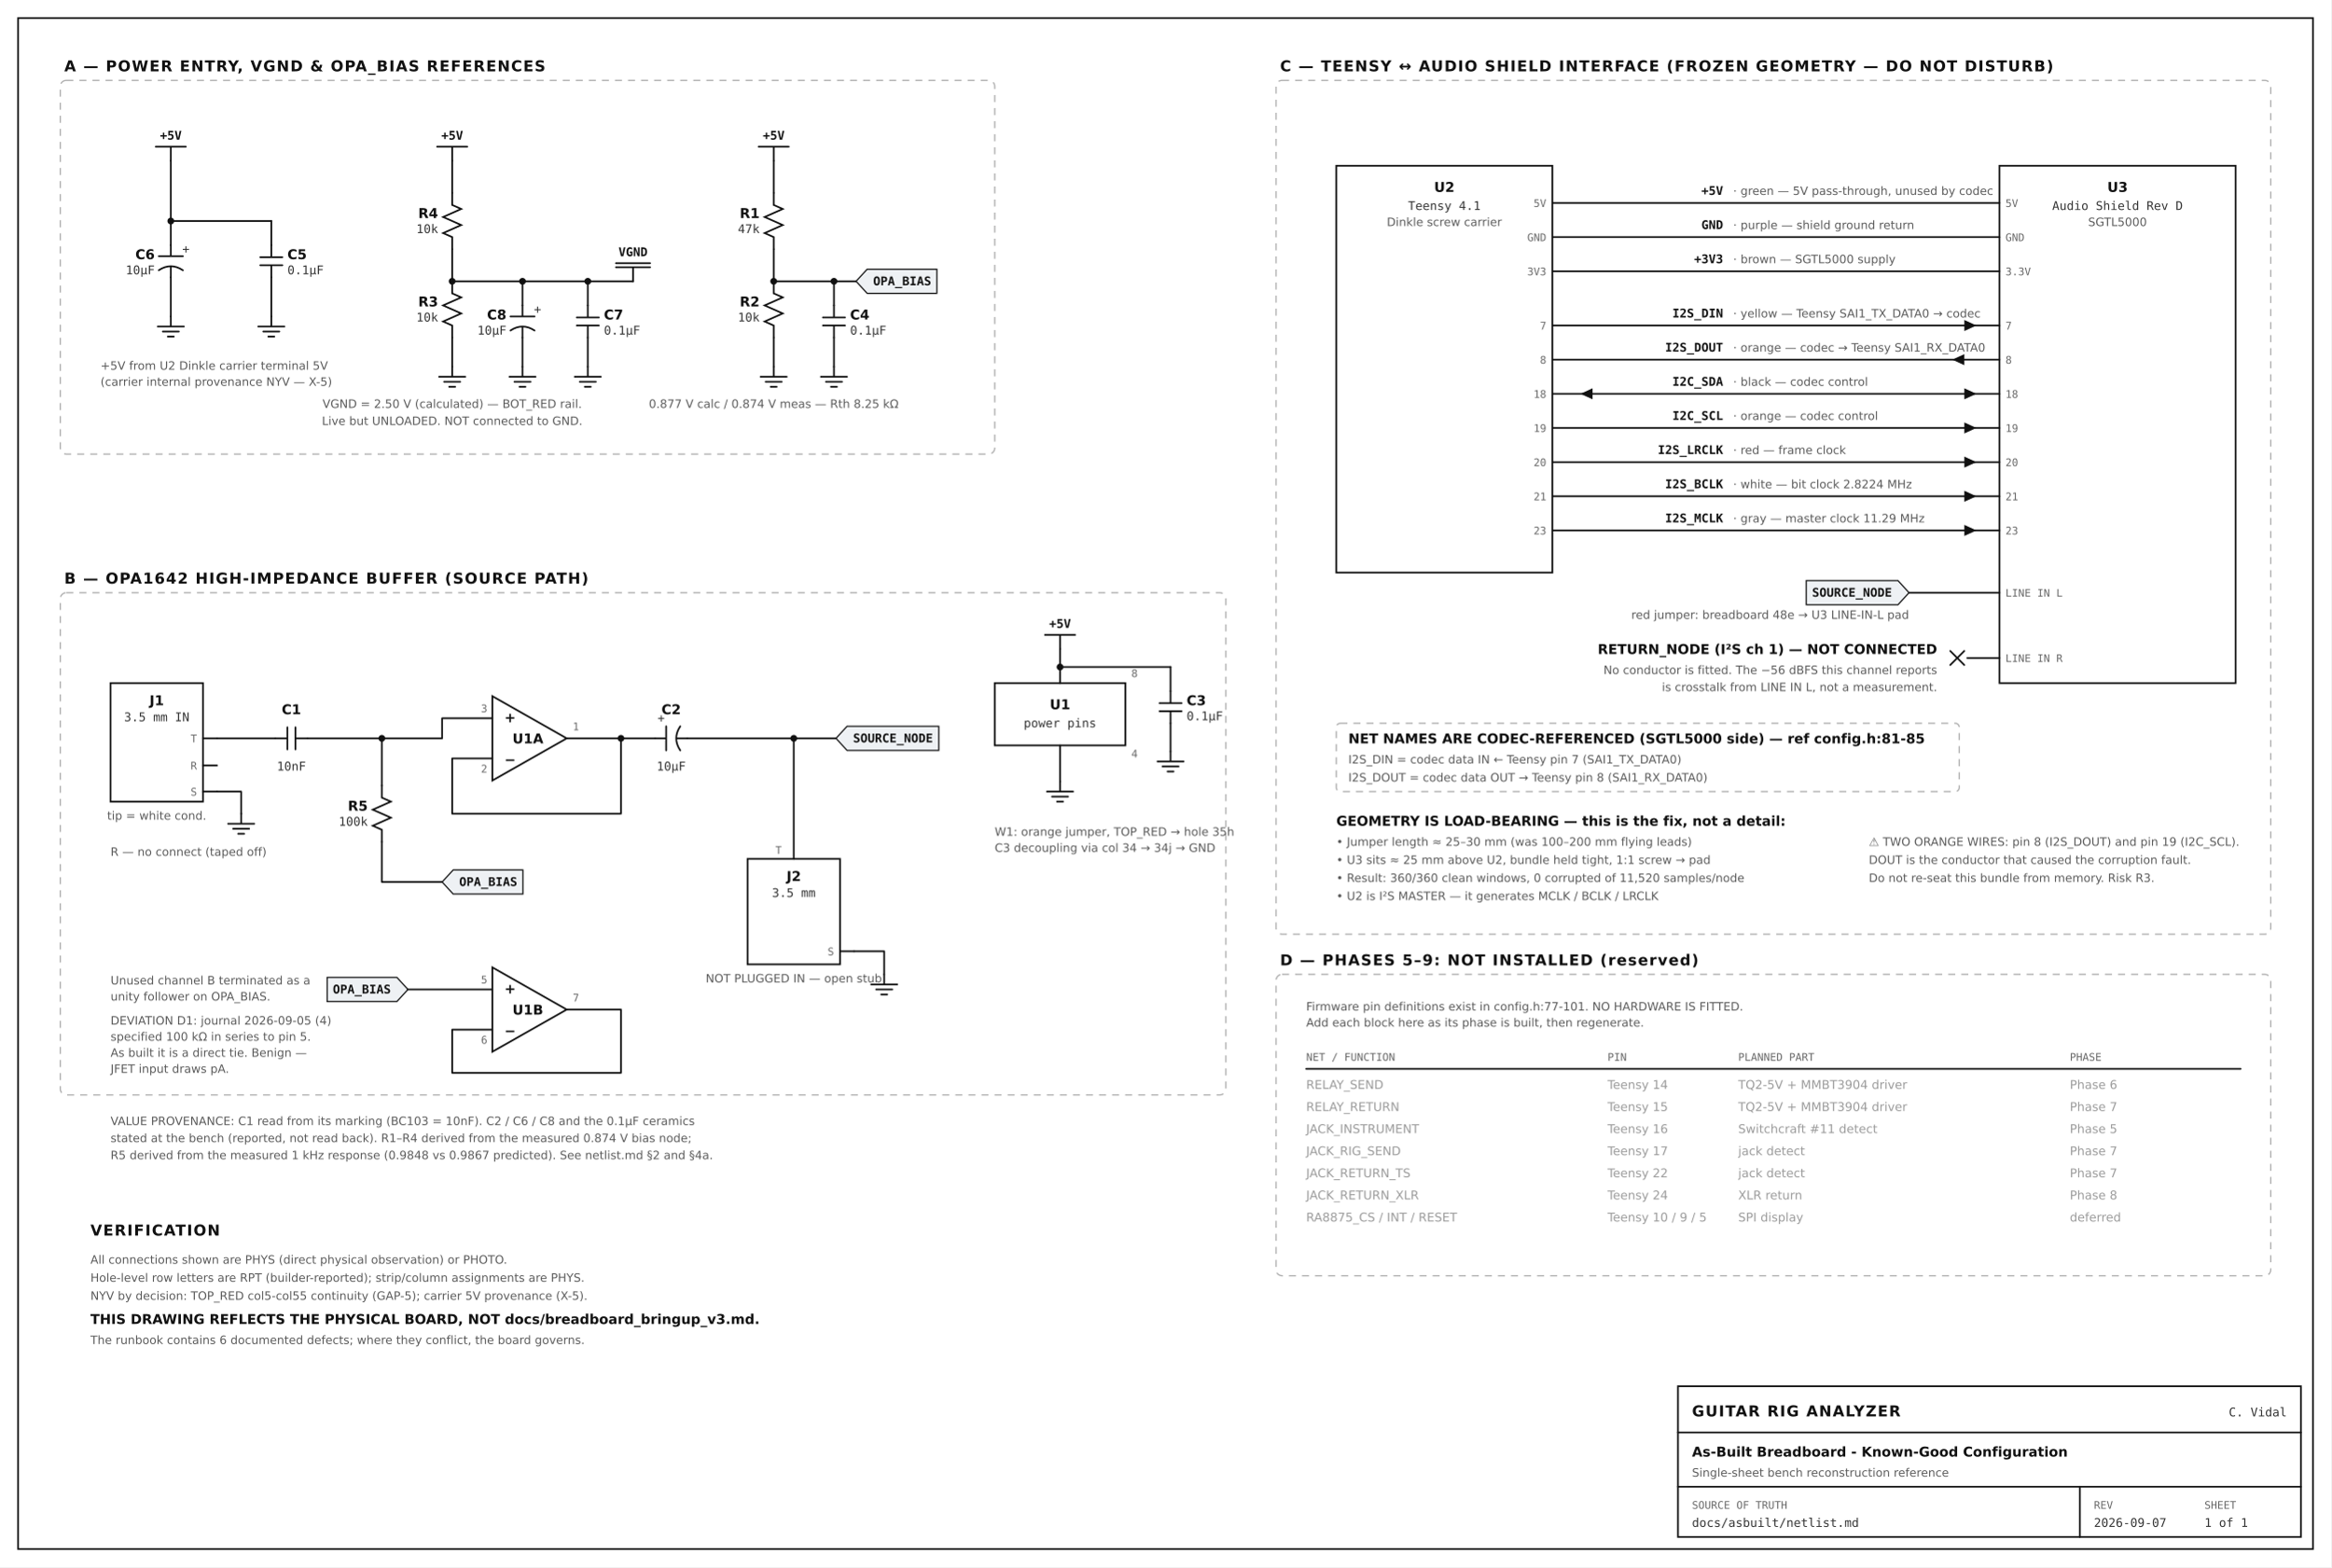
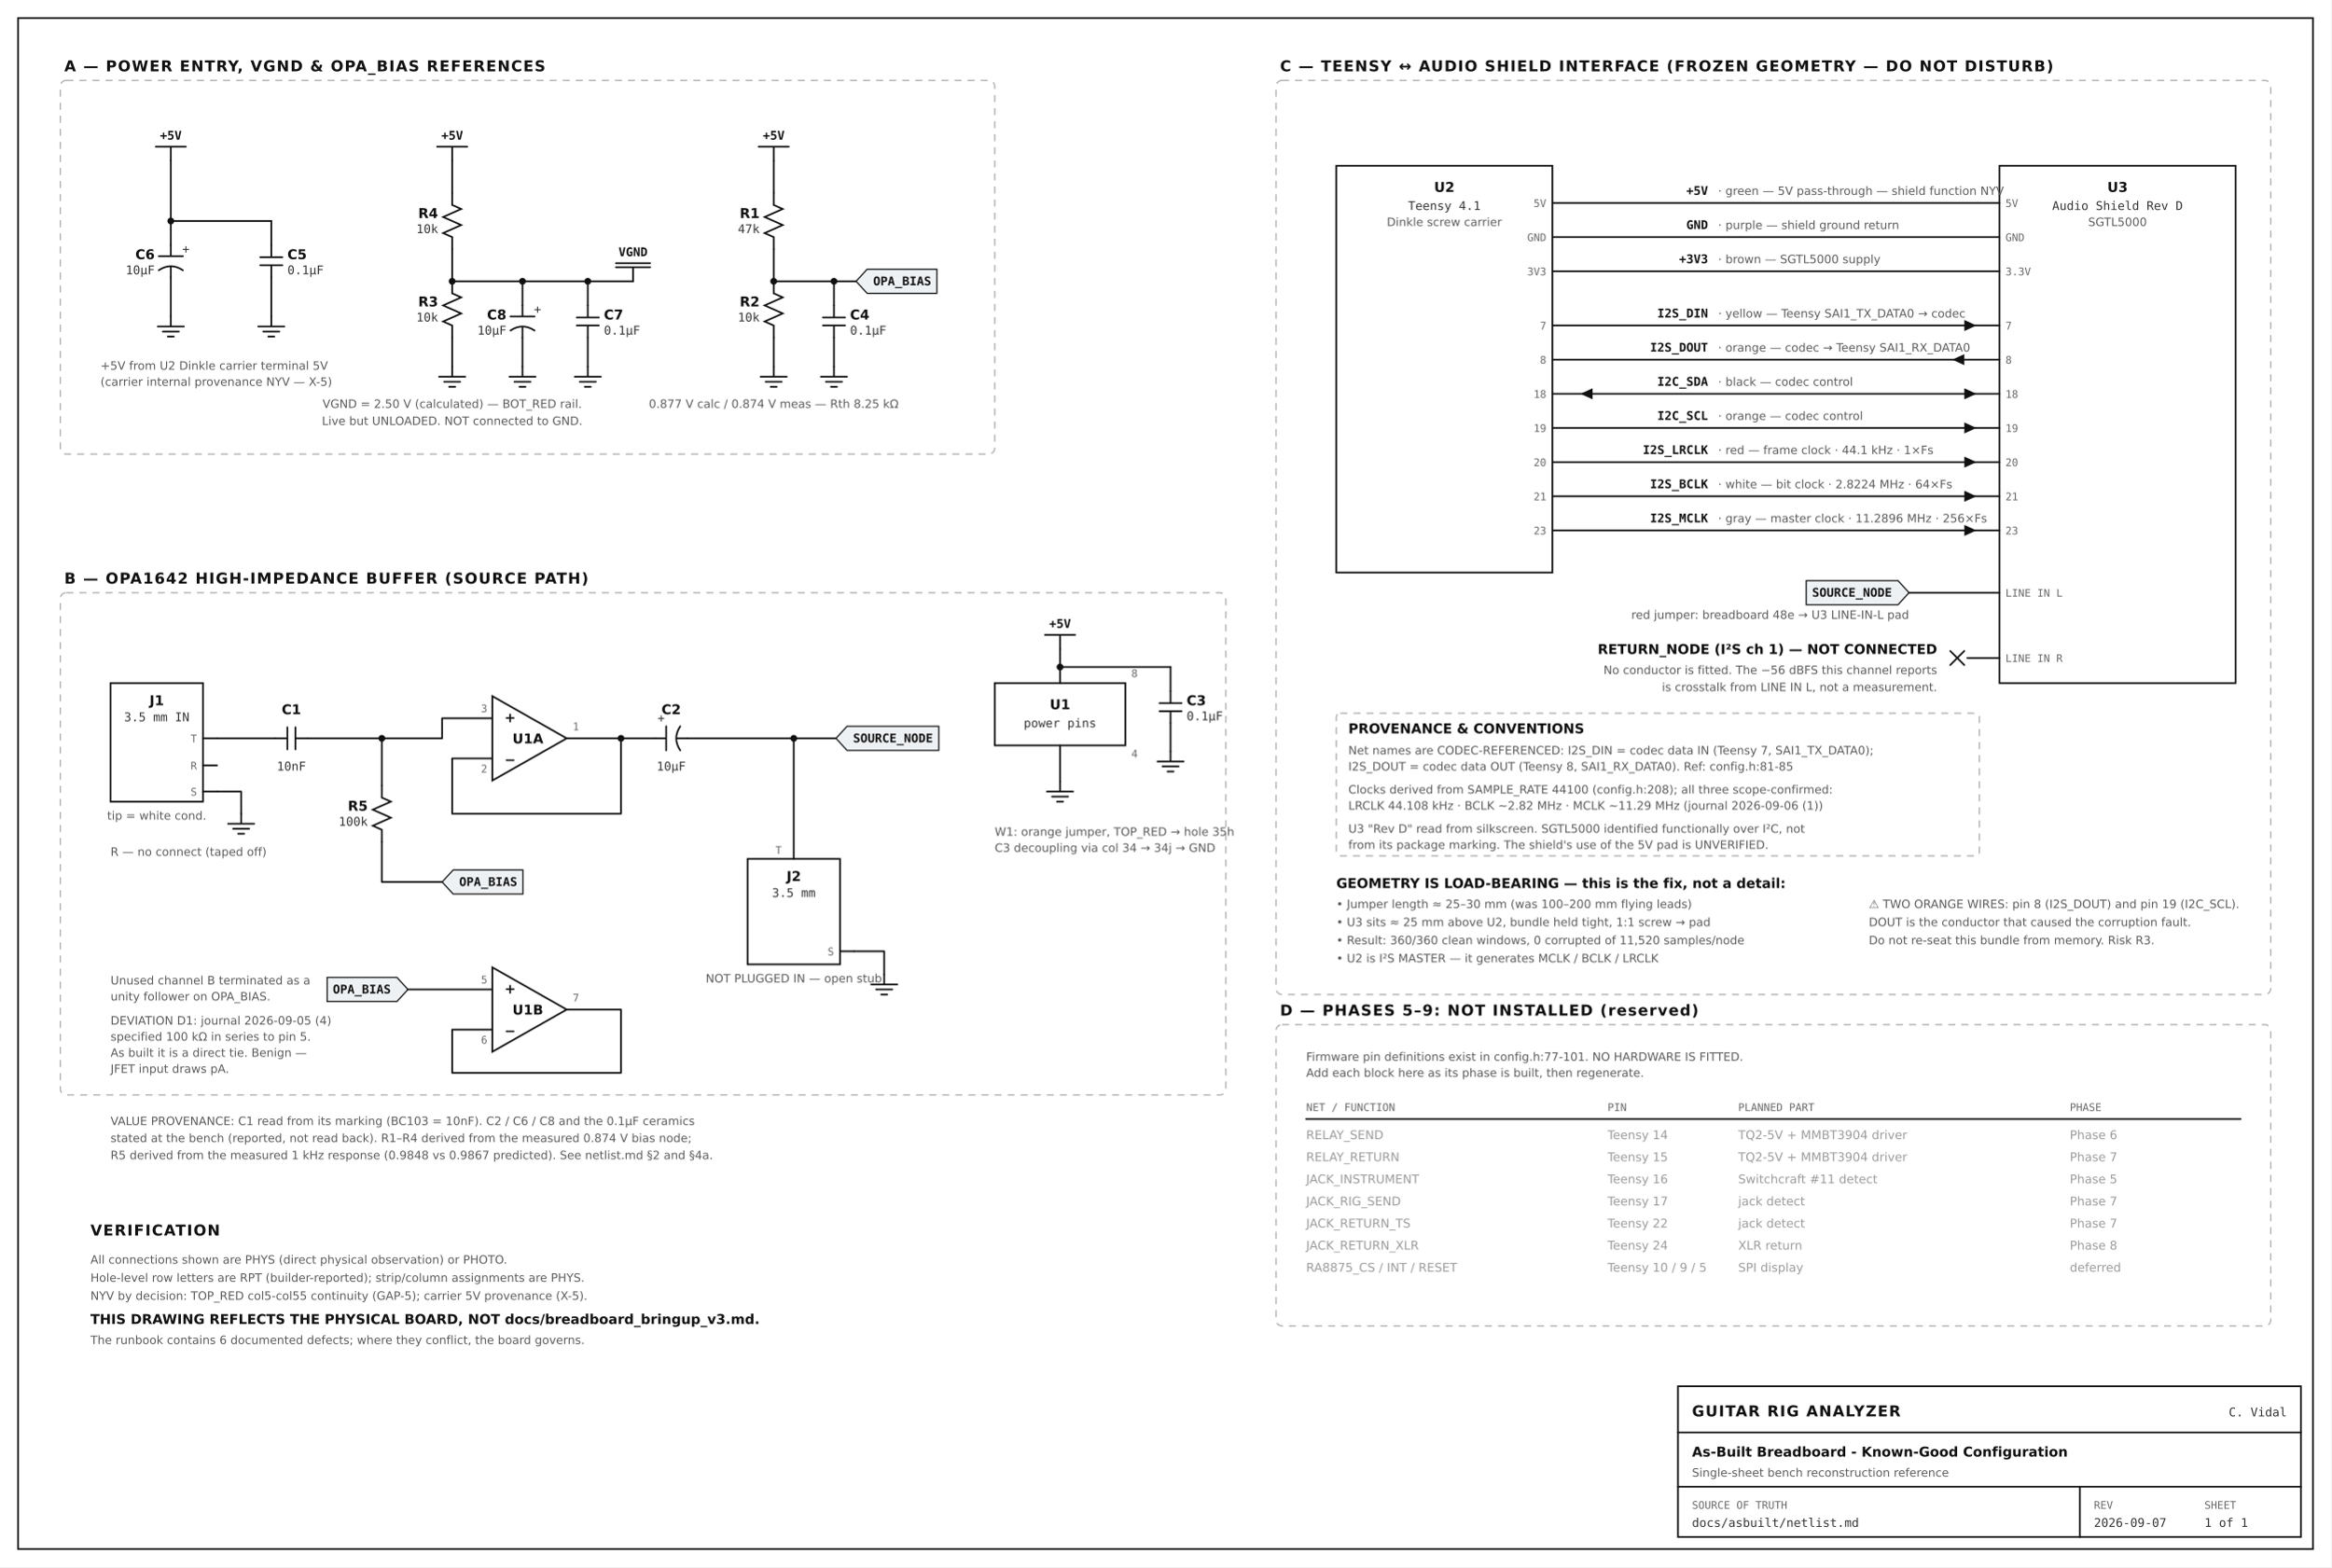
<svg xmlns="http://www.w3.org/2000/svg" width="2320" height="1560" viewBox="0 0 2320 1560">
  <style>
    .w{stroke:#111;stroke-width:1.7;fill:none;stroke-linecap:round;stroke-linejoin:round}
    .sym{stroke:#111;stroke-width:1.7;fill:none;stroke-linecap:round}
    .jn{fill:#111}
    .box{stroke:#111;stroke-width:1.7;fill:#fff}
    .dash{stroke:#b0b0b0;stroke-width:1.3;fill:none;stroke-dasharray:7 6}
    .tag{stroke:#111;stroke-width:1.2;fill:#eef1f4}
    .lbl{font:600 13.5px 'DejaVu Sans','Helvetica Neue',Helvetica,Arial,sans-serif;fill:#111}
    .val{font:12px 'DejaVu Sans Mono',Menlo,Consolas,monospace;fill:#333}
    .net{font:600 12px 'DejaVu Sans Mono',Menlo,Consolas,monospace;fill:#111}
    .note{font:11.5px 'DejaVu Sans','Helvetica Neue',Helvetica,Arial,sans-serif;fill:#5a5a5a}
    .ttl{font:700 15px 'DejaVu Sans','Helvetica Neue',Helvetica,Arial,sans-serif;fill:#111;letter-spacing:.07em}
    .pin{font:10.5px 'DejaVu Sans Mono',Menlo,Consolas,monospace;fill:#666}
    .gh{font:12px 'DejaVu Sans','Helvetica Neue',Helvetica,Arial,sans-serif;fill:#9a9a9a}</style>
  <rect width="2320" height="1560" fill="#ffffff" />
  <rect class="box" x="18" y="18" width="2284" height="1524" fill="none" />
  <rect class="dash" x="60" y="80" width="930" height="372" rx="6" />
  <text class="ttl" x="64" y="71" text-anchor="start">A — POWER ENTRY, VGND &amp; OPA_BIAS REFERENCES</text>
  <path class="sym" transform="translate(170,160)" d="M0 0 V-14 M-15 -14 H15" />
  <text class="net" x="170" y="139" text-anchor="middle">+5V</text>
  <polyline class="w" points="170,160 170,220 270,220" />
  <circle class="jn" cx="170" cy="220" r="3.4" />
  <path class="sym" transform="translate(170,260)" d="M0 -16 V-5 M-12 -5 H12 M-12 9 Q0 1 12 9 M0 16 V5" />
  <text class="val" x="185" y="252" text-anchor="middle">+</text>
  <text class="lbl" x="154" y="258" text-anchor="end">C6</text>
  <text class="val" x="154" y="273" text-anchor="end">10µF</text>
  <polyline class="w" points="170,220 170,244" />
  <polyline class="w" points="170,276 170,315" />
  <path class="sym" transform="translate(170,315)" d="M0 0 V10 M-13 10 H13 M-8 15 H8 M-3 20 H3" />
  <path class="sym" transform="translate(270,260)" d="M0 -16 V-4 M-11 -4 H11 M-11 4 H11 M0 4 V16" />
  <text class="lbl" x="286" y="258" text-anchor="start">C5</text>
  <text class="val" x="286" y="273" text-anchor="start">0.1µF</text>
  <polyline class="w" points="270,220 270,244" />
  <polyline class="w" points="270,276 270,315" />
  <path class="sym" transform="translate(270,315)" d="M0 0 V10 M-13 10 H13 M-8 15 H8 M-3 20 H3" />
  <text class="note" x="100" y="368" text-anchor="start">+5V from U2 Dinkle carrier terminal 5V</text>
  <text class="note" x="100" y="384" text-anchor="start">(carrier internal provenance NYV — X-5)</text>
  <path class="sym" transform="translate(450,160)" d="M0 0 V-14 M-15 -14 H15" />
  <text class="net" x="450" y="139" text-anchor="middle">+5V</text>
  <path class="sym" transform="translate(450,220) rotate(90)" d="M-28 0 h12 l4 -9 l8 18 l8 -18 l8 18 l4 -9 h12" />
  <text class="lbl" x="436" y="217" text-anchor="end">R4</text>
  <text class="val" x="436" y="232" text-anchor="end">10k</text>
  <polyline class="w" points="450,160 450,192" />
  <path class="sym" transform="translate(450,308) rotate(90)" d="M-28 0 h12 l4 -9 l8 18 l8 -18 l8 18 l4 -9 h12" />
  <text class="lbl" x="436" y="305" text-anchor="end">R3</text>
  <text class="val" x="436" y="320" text-anchor="end">10k</text>
  <polyline class="w" points="450,248 450,280" />
  <polyline class="w" points="450,336 450,365" />
  <path class="sym" transform="translate(450,365)" d="M0 0 V10 M-13 10 H13 M-8 15 H8 M-3 20 H3" />
  <circle class="jn" cx="450" cy="280" r="3.4" />
  <polyline class="w" points="450,280 630,280" />
  <path class="sym" transform="translate(520,320)" d="M0 -16 V-5 M-12 -5 H12 M-12 9 Q0 1 12 9 M0 16 V5" />
  <text class="val" x="535" y="312" text-anchor="middle">+</text>
  <text class="lbl" x="504" y="318" text-anchor="end">C8</text>
  <text class="val" x="504" y="333" text-anchor="end">10µF</text>
  <polyline class="w" points="520,280 520,304" />
  <polyline class="w" points="520,336 520,365" />
  <path class="sym" transform="translate(520,365)" d="M0 0 V10 M-13 10 H13 M-8 15 H8 M-3 20 H3" />
  <circle class="jn" cx="520" cy="280" r="3.4" />
  <path class="sym" transform="translate(585,320)" d="M0 -16 V-4 M-11 -4 H11 M-11 4 H11 M0 4 V16" />
  <text class="lbl" x="601" y="318" text-anchor="start">C7</text>
  <text class="val" x="601" y="333" text-anchor="start">0.1µF</text>
  <polyline class="w" points="585,280 585,304" />
  <polyline class="w" points="585,336 585,365" />
  <path class="sym" transform="translate(585,365)" d="M0 0 V10 M-13 10 H13 M-8 15 H8 M-3 20 H3" />
  <circle class="jn" cx="585" cy="280" r="3.4" />
  <path class="sym" transform="translate(630,280)" d="M0 0 V-14 M-17 -14 H17 M-17 -18 H17" />
  <text class="net" x="630" y="255" text-anchor="middle">VGND</text>
  <text class="note" x="450" y="406" text-anchor="middle">VGND = 2.50 V (calculated) — BOT_RED rail.</text>
  <text class="note" x="450" y="423" text-anchor="middle">Live but UNLOADED. NOT connected to GND.</text>
  <path class="sym" transform="translate(770,160)" d="M0 0 V-14 M-15 -14 H15" />
  <text class="net" x="770" y="139" text-anchor="middle">+5V</text>
  <path class="sym" transform="translate(770,220) rotate(90)" d="M-28 0 h12 l4 -9 l8 18 l8 -18 l8 18 l4 -9 h12" />
  <text class="lbl" x="756" y="217" text-anchor="end">R1</text>
  <text class="val" x="756" y="232" text-anchor="end">47k</text>
  <polyline class="w" points="770,160 770,192" />
  <path class="sym" transform="translate(770,308) rotate(90)" d="M-28 0 h12 l4 -9 l8 18 l8 -18 l8 18 l4 -9 h12" />
  <text class="lbl" x="756" y="305" text-anchor="end">R2</text>
  <text class="val" x="756" y="320" text-anchor="end">10k</text>
  <polyline class="w" points="770,248 770,280" />
  <polyline class="w" points="770,336 770,365" />
  <path class="sym" transform="translate(770,365)" d="M0 0 V10 M-13 10 H13 M-8 15 H8 M-3 20 H3" />
  <circle class="jn" cx="770" cy="280" r="3.4" />
  <polyline class="w" points="770,280 852,280" />
  <path class="sym" transform="translate(830,320)" d="M0 -16 V-4 M-11 -4 H11 M-11 4 H11 M0 4 V16" />
  <text class="lbl" x="846" y="318" text-anchor="start">C4</text>
  <text class="val" x="846" y="333" text-anchor="start">0.1µF</text>
  <polyline class="w" points="830,280 830,304" />
  <polyline class="w" points="830,336 830,365" />
  <path class="sym" transform="translate(830,365)" d="M0 0 V10 M-13 10 H13 M-8 15 H8 M-3 20 H3" />
  <circle class="jn" cx="830" cy="280" r="3.4" />
  <polygon class="tag" points="852.0,280.0 863.0,268.0 932.4,268.0 932.4,292.0 863.0,292.0" />
  <text class="net" x="869" y="284" text-anchor="start">OPA_BIAS</text>
  <text class="note" x="770" y="406" text-anchor="middle">0.877 V calc / 0.874 V meas — Rth 8.25 kΩ</text>
  <rect class="dash" x="60" y="590" width="1160" height="500" rx="6" />
  <text class="ttl" x="64" y="581" text-anchor="start">B — OPA1642 HIGH-IMPEDANCE BUFFER (SOURCE PATH)</text>
  <rect class="box" x="110" y="680" width="92" height="118" rx="0" />
  <text class="lbl" x="156.0" y="702" text-anchor="middle">J1</text>
  <text class="val" x="156.0" y="718" text-anchor="middle">3.5 mm IN</text>
  <text class="note" x="156.0" y="816" text-anchor="middle">tip = white cond.</text>
  <polyline class="w" points="202,735 216,735" />
  <text class="pin" x="196" y="739" text-anchor="end">T</text>
  <polyline class="w" points="202,762 216,762" />
  <text class="pin" x="196" y="766" text-anchor="end">R</text>
  <polyline class="w" points="202,788 216,788" />
  <text class="pin" x="196" y="792" text-anchor="end">S</text>
  <text class="note" x="110" y="852" text-anchor="start">R — no connect (taped off)</text>
  <text class="note" x="110" y="1120" text-anchor="start">VALUE PROVENANCE:  C1 read from its marking (BC103 = 10nF).  C2 / C6 / C8 and the 0.1µF ceramics</text>
  <text class="note" x="110" y="1137" text-anchor="start">stated at the bench (reported, not read back).  R1–R4 derived from the measured 0.874 V bias node;</text>
  <text class="note" x="110" y="1154" text-anchor="start">R5 derived from the measured 1 kHz response (0.9848 vs 0.9867 predicted).  See netlist.md §2 and §4a.</text>
  <polyline class="w" points="216,788 240,788 240,810" />
  <path class="sym" transform="translate(240,810)" d="M0 0 V10 M-13 10 H13 M-8 15 H8 M-3 20 H3" />
  <path class="sym" transform="translate(290,735)" d="M-16 0 H-4 M-4 -11 V11 M4 -11 V11 M4 0 H16" />
  <text class="lbl" x="290" y="711" text-anchor="middle">C1</text>
  <text class="val" x="290" y="767" text-anchor="middle">10nF</text>
  <polyline class="w" points="216,735 274,735" />
  <polyline class="w" points="306,735 380,735" />
  <circle class="jn" cx="380" cy="735" r="3.4" />
  <path class="sym" transform="translate(380,810) rotate(90)" d="M-28 0 h12 l4 -9 l8 18 l8 -18 l8 18 l4 -9 h12" />
  <text class="lbl" x="366" y="807" text-anchor="end">R5</text>
  <text class="val" x="366" y="822" text-anchor="end">100k</text>
  <polyline class="w" points="380,735 380,782" />
  <polyline class="w" points="380,838 380,878 440,878" />
  <polygon class="tag" points="440.0,878.0 451.0,866.0 520.4,866.0 520.4,890.0 451.0,890.0" />
  <text class="net" x="457" y="882" text-anchor="start">OPA_BIAS</text>
  <polygon class="box" points="490,693 490,777 564,735" />
  <text class="lbl" x="502" y="719" text-anchor="start">+</text>
  <text class="lbl" x="502" y="761" text-anchor="start">−</text>
  <text class="lbl" x="510" y="740" text-anchor="start">U1A</text>
  <text class="pin" x="485" y="709" text-anchor="end">3</text>
  <text class="pin" x="485" y="769" text-anchor="end">2</text>
  <text class="pin" x="570" y="727" text-anchor="start">1</text>
  <polyline class="w" points="380,735 440,735 440,715 490,715" />
  <polyline class="w" points="564,735 618,735" />
  <circle class="jn" cx="618" cy="735" r="3.4" />
  <polyline class="w" points="618,735 618,810 450,810 450,755 490,755" />
  <path class="sym" transform="translate(668,735)" d="M-16 0 H-5 M-5 -12 V12 M9 -12 Q1 0 9 12 M16 0 H5" />
  <text class="val" x="658" y="719" text-anchor="middle">+</text>
  <text class="lbl" x="668" y="711" text-anchor="middle">C2</text>
  <text class="val" x="668" y="767" text-anchor="middle">10µF</text>
  <polyline class="w" points="618,735 652,735" />
  <polyline class="w" points="684,735 790,735" />
  <circle class="jn" cx="790" cy="735" r="3.4" />
  <rect class="box" x="744" y="855" width="92" height="105" rx="0" />
  <text class="lbl" x="790.0" y="877" text-anchor="middle">J2</text>
  <text class="val" x="790.0" y="893" text-anchor="middle">3.5 mm</text>
  <text class="note" x="790.0" y="978" text-anchor="middle">NOT PLUGGED IN — open stub</text>
  <polyline class="w" points="836,947 850,947" />
  <text class="pin" x="830" y="951" text-anchor="end">S</text>
  <polyline class="w" points="790,735 790,855" />
  <text class="pin" x="778" y="850" text-anchor="end">T</text>
  <polyline class="w" points="850,947 880,947 880,970" />
  <path class="sym" transform="translate(880,970)" d="M0 0 V10 M-13 10 H13 M-8 15 H8 M-3 20 H3" />
  <polyline class="w" points="790,735 832,735" />
  <polygon class="tag" points="832.0,735.0 843.0,723.0 934.3,723.0 934.3,747.0 843.0,747.0" />
  <text class="net" x="849" y="739" text-anchor="start">SOURCE_NODE</text>
  <rect class="box" x="990" y="680" width="130" height="62" rx="0" />
  <text class="lbl" x="1055.0" y="706" text-anchor="middle">U1</text>
  <text class="val" x="1055.0" y="724" text-anchor="middle">power pins</text>
  <polyline class="w" points="1055,680 1055,646" />
  <path class="sym" transform="translate(1055,646)" d="M0 0 V-14 M-15 -14 H15" />
  <text class="net" x="1055" y="625" text-anchor="middle">+5V</text>
  <polyline class="w" points="1055,742 1055,778" />
  <path class="sym" transform="translate(1055,778)" d="M0 0 V10 M-13 10 H13 M-8 15 H8 M-3 20 H3" />
  <text class="pin" x="1126" y="674" text-anchor="start">8</text>
  <text class="pin" x="1126" y="754" text-anchor="start">4</text>
  <circle class="jn" cx="1055" cy="664" r="3.4" />
  <polyline class="w" points="1055,664 1165,664" />
  <path class="sym" transform="translate(1165,704)" d="M0 -16 V-4 M-11 -4 H11 M-11 4 H11 M0 4 V16" />
  <text class="lbl" x="1181" y="702" text-anchor="start">C3</text>
  <text class="val" x="1181" y="717" text-anchor="start">0.1µF</text>
  <polyline class="w" points="1165,664 1165,688" />
  <polyline class="w" points="1165,720 1165,748" />
  <path class="sym" transform="translate(1165,748)" d="M0 0 V10 M-13 10 H13 M-8 15 H8 M-3 20 H3" />
  <text class="note" x="990" y="832" text-anchor="start">W1: orange jumper, TOP_RED → hole 35h</text>
  <text class="note" x="990" y="848" text-anchor="start">C3 decoupling via col 34 → 34j → GND</text>
  <polygon class="box" points="490,963 490,1047 564,1005" />
  <text class="lbl" x="502" y="989" text-anchor="start">+</text>
  <text class="lbl" x="502" y="1031" text-anchor="start">−</text>
  <text class="lbl" x="510" y="1010" text-anchor="start">U1B</text>
  <text class="pin" x="485" y="979" text-anchor="end">5</text>
  <text class="pin" x="485" y="1039" text-anchor="end">6</text>
  <text class="pin" x="570" y="997" text-anchor="start">7</text>
  <polygon class="tag" points="406.0,985.0 395.0,973.0 325.6,973.0 325.6,997.0 395.0,997.0" />
  <text class="net" x="389" y="989" text-anchor="end">OPA_BIAS</text>
  <polyline class="w" points="406,985 490,985" />
  <polyline class="w" points="564,1005 618,1005 618,1068 450,1068 450,1025 490,1025" />
  <text class="note" x="110" y="980" text-anchor="start">Unused channel B terminated as a</text>
  <text class="note" x="110" y="996" text-anchor="start">unity follower on OPA_BIAS.</text>
  <text class="note" x="110" y="1020" text-anchor="start">DEVIATION D1: journal 2026-09-05 (4)</text>
  <text class="note" x="110" y="1036" text-anchor="start">specified 100 kΩ in series to pin 5.</text>
  <text class="note" x="110" y="1052" text-anchor="start">As built it is a direct tie. Benign —</text>
  <text class="note" x="110" y="1068" text-anchor="start">JFET input draws pA.</text>
-   <rect class="dash" x="1270" y="80" width="990" height="850" rx="6" />
+   <rect class="dash" x="1270" y="80" width="990" height="910" rx="6" />
  <text class="ttl" x="1274" y="71" text-anchor="start">C — TEENSY ↔ AUDIO SHIELD INTERFACE  (FROZEN GEOMETRY — DO NOT DISTURB)</text>
  <rect class="box" x="1330" y="165" width="215" height="405" rx="0" />
  <text class="lbl" x="1437.5" y="191" text-anchor="middle">U2</text>
  <text class="val" x="1437.5" y="209" text-anchor="middle">Teensy 4.1</text>
  <text class="note" x="1437.5" y="225" text-anchor="middle">Dinkle screw carrier</text>
  <rect class="box" x="1990" y="165" width="235" height="515" rx="0" />
  <text class="lbl" x="2107.5" y="191" text-anchor="middle">U3</text>
  <text class="val" x="2107.5" y="209" text-anchor="middle">Audio Shield Rev D</text>
  <text class="note" x="2107.5" y="225" text-anchor="middle">SGTL5000</text>
  <text class="pin" x="1539" y="206" text-anchor="end">5V</text>
  <text class="pin" x="1996" y="206" text-anchor="start">5V</text>
  <polyline class="w" points="1545,202 1990,202" />
-   <text class="net" x="1715" y="194" text-anchor="end">+5V</text>
-   <text class="note" x="1725" y="194" text-anchor="start">·  green  —  5V pass-through, unused by codec</text>
+   <text class="net" x="1700" y="194" text-anchor="end">+5V</text>
+   <text class="note" x="1710" y="194" text-anchor="start">·  green  —  5V pass-through — shield function NYV</text>
  <text class="pin" x="1539" y="240" text-anchor="end">GND</text>
  <text class="pin" x="1996" y="240" text-anchor="start">GND</text>
  <polyline class="w" points="1545,236 1990,236" />
-   <text class="net" x="1715" y="228" text-anchor="end">GND</text>
-   <text class="note" x="1725" y="228" text-anchor="start">·  purple  —  shield ground return</text>
+   <text class="net" x="1700" y="228" text-anchor="end">GND</text>
+   <text class="note" x="1710" y="228" text-anchor="start">·  purple  —  shield ground return</text>
  <text class="pin" x="1539" y="274" text-anchor="end">3V3</text>
  <text class="pin" x="1996" y="274" text-anchor="start">3.3V</text>
  <polyline class="w" points="1545,270 1990,270" />
-   <text class="net" x="1715" y="262" text-anchor="end">+3V3</text>
-   <text class="note" x="1725" y="262" text-anchor="start">·  brown  —  SGTL5000 supply</text>
+   <text class="net" x="1700" y="262" text-anchor="end">+3V3</text>
+   <text class="note" x="1710" y="262" text-anchor="start">·  brown  —  SGTL5000 supply</text>
  <text class="pin" x="1539" y="328" text-anchor="end">7</text>
  <text class="pin" x="1996" y="328" text-anchor="start">7</text>
  <polyline class="w" points="1545,324 1990,324" />
-   <text class="net" x="1715" y="316" text-anchor="end">I2S_DIN</text>
-   <text class="note" x="1725" y="316" text-anchor="start">·  yellow  —  Teensy SAI1_TX_DATA0 → codec</text>
+   <text class="net" x="1700" y="316" text-anchor="end">I2S_DIN</text>
+   <text class="note" x="1710" y="316" text-anchor="start">·  yellow  —  Teensy SAI1_TX_DATA0 → codec</text>
  <polygon class="jn" points="1955.0,318.5 1967.0,324.0 1955.0,329.5" />
  <text class="pin" x="1539" y="362" text-anchor="end">8</text>
  <text class="pin" x="1996" y="362" text-anchor="start">8</text>
  <polyline class="w" points="1545,358 1990,358" />
-   <text class="net" x="1715" y="350" text-anchor="end">I2S_DOUT</text>
-   <text class="note" x="1725" y="350" text-anchor="start">·  orange  —  codec → Teensy SAI1_RX_DATA0</text>
+   <text class="net" x="1700" y="350" text-anchor="end">I2S_DOUT</text>
+   <text class="note" x="1710" y="350" text-anchor="start">·  orange  —  codec → Teensy SAI1_RX_DATA0</text>
  <polygon class="jn" points="1955.0,352.5 1943.0,358.0 1955.0,363.5" />
  <text class="pin" x="1539" y="396" text-anchor="end">18</text>
  <text class="pin" x="1996" y="396" text-anchor="start">18</text>
  <polyline class="w" points="1545,392 1990,392" />
-   <text class="net" x="1715" y="384" text-anchor="end">I2C_SDA</text>
-   <text class="note" x="1725" y="384" text-anchor="start">·  black  —  codec control</text>
+   <text class="net" x="1700" y="384" text-anchor="end">I2C_SDA</text>
+   <text class="note" x="1710" y="384" text-anchor="start">·  black  —  codec control</text>
  <polygon class="jn" points="1955.0,386.5 1967.0,392.0 1955.0,397.5" />
  <polygon class="jn" points="1585.0,386.5 1573.0,392.0 1585.0,397.5" />
  <text class="pin" x="1539" y="430" text-anchor="end">19</text>
  <text class="pin" x="1996" y="430" text-anchor="start">19</text>
  <polyline class="w" points="1545,426 1990,426" />
-   <text class="net" x="1715" y="418" text-anchor="end">I2C_SCL</text>
-   <text class="note" x="1725" y="418" text-anchor="start">·  orange  —  codec control</text>
+   <text class="net" x="1700" y="418" text-anchor="end">I2C_SCL</text>
+   <text class="note" x="1710" y="418" text-anchor="start">·  orange  —  codec control</text>
  <polygon class="jn" points="1955.0,420.5 1967.0,426.0 1955.0,431.5" />
  <text class="pin" x="1539" y="464" text-anchor="end">20</text>
  <text class="pin" x="1996" y="464" text-anchor="start">20</text>
  <polyline class="w" points="1545,460 1990,460" />
-   <text class="net" x="1715" y="452" text-anchor="end">I2S_LRCLK</text>
-   <text class="note" x="1725" y="452" text-anchor="start">·  red  —  frame clock</text>
+   <text class="net" x="1700" y="452" text-anchor="end">I2S_LRCLK</text>
+   <text class="note" x="1710" y="452" text-anchor="start">·  red  —  frame clock · 44.1 kHz · 1×Fs</text>
  <polygon class="jn" points="1955.0,454.5 1967.0,460.0 1955.0,465.5" />
  <text class="pin" x="1539" y="498" text-anchor="end">21</text>
  <text class="pin" x="1996" y="498" text-anchor="start">21</text>
  <polyline class="w" points="1545,494 1990,494" />
-   <text class="net" x="1715" y="486" text-anchor="end">I2S_BCLK</text>
-   <text class="note" x="1725" y="486" text-anchor="start">·  white  —  bit clock 2.8224 MHz</text>
+   <text class="net" x="1700" y="486" text-anchor="end">I2S_BCLK</text>
+   <text class="note" x="1710" y="486" text-anchor="start">·  white  —  bit clock · 2.8224 MHz · 64×Fs</text>
  <polygon class="jn" points="1955.0,488.5 1967.0,494.0 1955.0,499.5" />
  <text class="pin" x="1539" y="532" text-anchor="end">23</text>
  <text class="pin" x="1996" y="532" text-anchor="start">23</text>
  <polyline class="w" points="1545,528 1990,528" />
-   <text class="net" x="1715" y="520" text-anchor="end">I2S_MCLK</text>
-   <text class="note" x="1725" y="520" text-anchor="start">·  gray  —  master clock 11.29 MHz</text>
+   <text class="net" x="1700" y="520" text-anchor="end">I2S_MCLK</text>
+   <text class="note" x="1710" y="520" text-anchor="start">·  gray  —  master clock · 11.2896 MHz · 256×Fs</text>
  <polygon class="jn" points="1955.0,522.5 1967.0,528.0 1955.0,533.5" />
  <polyline class="w" points="1990,590 1900,590" />
  <polygon class="tag" points="1900.0,590.0 1889.0,578.0 1797.7,578.0 1797.7,602.0 1889.0,602.0" />
  <text class="net" x="1883" y="594" text-anchor="end">SOURCE_NODE</text>
  <text class="pin" x="1996" y="594" text-anchor="start">LINE IN L</text>
  <text class="note" x="1900" y="616" text-anchor="end">red jumper: breadboard 48e → U3 LINE-IN-L pad</text>
  <polyline class="w" points="1990,655 1958,655" />
  <path class="sym" transform="translate(1948,655)" d="M-7 -7 L7 7 M-7 7 L7 -7" />
  <text class="pin" x="1996" y="659" text-anchor="start">LINE IN R</text>
  <text class="lbl" x="1928" y="651" text-anchor="end">RETURN_NODE  (I²S ch 1)  —  NOT CONNECTED</text>
  <text class="note" x="1928" y="671" text-anchor="end">No conductor is fitted. The −56 dBFS this channel reports</text>
  <text class="note" x="1928" y="688" text-anchor="end">is crosstalk from LINE IN L, not a measurement.</text>
-   <rect class="dash" x="1330" y="720" width="620" height="68" rx="4" />
-   <text class="lbl" x="1342" y="740" text-anchor="start">NET NAMES ARE CODEC-REFERENCED (SGTL5000 side)  —  ref config.h:81-85</text>
-   <text class="note" x="1342" y="760" text-anchor="start">I2S_DIN   =  codec data IN    ←  Teensy pin 7  (SAI1_TX_DATA0)</text>
-   <text class="note" x="1342" y="778" text-anchor="start">I2S_DOUT  =  codec data OUT   →  Teensy pin 8  (SAI1_RX_DATA0)</text>
-   <text class="lbl" x="1330" y="822" text-anchor="start">GEOMETRY IS LOAD-BEARING — this is the fix, not a detail:</text>
-   <text class="note" x="1330" y="842" text-anchor="start">•  Jumper length ≈ 25–30 mm (was 100–200 mm flying leads)</text>
-   <text class="note" x="1330" y="860" text-anchor="start">•  U3 sits ≈ 25 mm above U2, bundle held tight, 1:1 screw → pad</text>
-   <text class="note" x="1330" y="878" text-anchor="start">•  Result: 360/360 clean windows, 0 corrupted of 11,520 samples/node</text>
-   <text class="note" x="1330" y="896" text-anchor="start">•  U2 is I²S MASTER — it generates MCLK / BCLK / LRCLK</text>
-   <text class="note" x="1860" y="842" text-anchor="start">⚠  TWO ORANGE WIRES: pin 8 (I2S_DOUT) and pin 19 (I2C_SCL).</text>
-   <text class="note" x="1860" y="860" text-anchor="start">   DOUT is the conductor that caused the corruption fault.</text>
-   <text class="note" x="1860" y="878" text-anchor="start">   Do not re-seat this bundle from memory. Risk R3.</text>
-   <rect class="dash" x="1270" y="970" width="990" height="300" rx="6" />
-   <text class="ttl" x="1274" y="961" text-anchor="start">D — PHASES 5–9: NOT INSTALLED (reserved)</text>
-   <text class="note" x="1300" y="1006" text-anchor="start">Firmware pin definitions exist in config.h:77-101. NO HARDWARE IS FITTED.</text>
-   <text class="note" x="1300" y="1022" text-anchor="start">Add each block here as its phase is built, then regenerate.</text>
-   <text class="pin" x="1300" y="1056" text-anchor="start">NET / FUNCTION</text>
-   <text class="pin" x="1600" y="1056" text-anchor="start">PIN</text>
-   <text class="pin" x="1730" y="1056" text-anchor="start">PLANNED PART</text>
-   <text class="pin" x="2060" y="1056" text-anchor="start">PHASE</text>
-   <polyline class="w" points="1300,1064 2230,1064" />
-   <text class="gh" x="1300" y="1084" text-anchor="start">RELAY_SEND</text>
-   <text class="gh" x="1600" y="1084" text-anchor="start">Teensy 14</text>
-   <text class="gh" x="1730" y="1084" text-anchor="start">TQ2-5V + MMBT3904 driver</text>
-   <text class="gh" x="2060" y="1084" text-anchor="start">Phase 6</text>
-   <text class="gh" x="1300" y="1106" text-anchor="start">RELAY_RETURN</text>
-   <text class="gh" x="1600" y="1106" text-anchor="start">Teensy 15</text>
-   <text class="gh" x="1730" y="1106" text-anchor="start">TQ2-5V + MMBT3904 driver</text>
-   <text class="gh" x="2060" y="1106" text-anchor="start">Phase 7</text>
-   <text class="gh" x="1300" y="1128" text-anchor="start">JACK_INSTRUMENT</text>
-   <text class="gh" x="1600" y="1128" text-anchor="start">Teensy 16</text>
-   <text class="gh" x="1730" y="1128" text-anchor="start">Switchcraft #11 detect</text>
-   <text class="gh" x="2060" y="1128" text-anchor="start">Phase 5</text>
-   <text class="gh" x="1300" y="1150" text-anchor="start">JACK_RIG_SEND</text>
-   <text class="gh" x="1600" y="1150" text-anchor="start">Teensy 17</text>
-   <text class="gh" x="1730" y="1150" text-anchor="start">jack detect</text>
-   <text class="gh" x="2060" y="1150" text-anchor="start">Phase 7</text>
-   <text class="gh" x="1300" y="1172" text-anchor="start">JACK_RETURN_TS</text>
-   <text class="gh" x="1600" y="1172" text-anchor="start">Teensy 22</text>
-   <text class="gh" x="1730" y="1172" text-anchor="start">jack detect</text>
-   <text class="gh" x="2060" y="1172" text-anchor="start">Phase 7</text>
-   <text class="gh" x="1300" y="1194" text-anchor="start">JACK_RETURN_XLR</text>
-   <text class="gh" x="1600" y="1194" text-anchor="start">Teensy 24</text>
-   <text class="gh" x="1730" y="1194" text-anchor="start">XLR return</text>
-   <text class="gh" x="2060" y="1194" text-anchor="start">Phase 8</text>
-   <text class="gh" x="1300" y="1216" text-anchor="start">RA8875_CS / INT / RESET</text>
-   <text class="gh" x="1600" y="1216" text-anchor="start">Teensy 10 / 9 / 5</text>
-   <text class="gh" x="1730" y="1216" text-anchor="start">SPI display</text>
-   <text class="gh" x="2060" y="1216" text-anchor="start">deferred</text>
+   <rect class="dash" x="1330" y="710" width="640" height="142" rx="4" />
+   <text class="lbl" x="1342" y="730" text-anchor="start">PROVENANCE &amp; CONVENTIONS</text>
+   <text class="note" x="1342" y="751" text-anchor="start">Net names are CODEC-REFERENCED:  I2S_DIN = codec data IN (Teensy 7, SAI1_TX_DATA0);</text>
+   <text class="note" x="1342" y="767" text-anchor="start">I2S_DOUT = codec data OUT (Teensy 8, SAI1_RX_DATA0).   Ref: config.h:81-85</text>
+   <text class="note" x="1342" y="790" text-anchor="start">Clocks derived from SAMPLE_RATE 44100 (config.h:208); all three scope-confirmed:</text>
+   <text class="note" x="1342" y="806" text-anchor="start">LRCLK 44.108 kHz · BCLK ~2.82 MHz · MCLK ~11.29 MHz  (journal 2026-09-06 (1))</text>
+   <text class="note" x="1342" y="829" text-anchor="start">U3 "Rev D" read from silkscreen. SGTL5000 identified functionally over I²C, not</text>
+   <text class="note" x="1342" y="845" text-anchor="start">from its package marking. The shield's use of the 5V pad is UNVERIFIED.</text>
+   <text class="lbl" x="1330" y="884" text-anchor="start">GEOMETRY IS LOAD-BEARING — this is the fix, not a detail:</text>
+   <text class="note" x="1330" y="904" text-anchor="start">•  Jumper length ≈ 25–30 mm (was 100–200 mm flying leads)</text>
+   <text class="note" x="1330" y="922" text-anchor="start">•  U3 sits ≈ 25 mm above U2, bundle held tight, 1:1 screw → pad</text>
+   <text class="note" x="1330" y="940" text-anchor="start">•  Result: 360/360 clean windows, 0 corrupted of 11,520 samples/node</text>
+   <text class="note" x="1330" y="958" text-anchor="start">•  U2 is I²S MASTER — it generates MCLK / BCLK / LRCLK</text>
+   <text class="note" x="1860" y="904" text-anchor="start">⚠  TWO ORANGE WIRES: pin 8 (I2S_DOUT) and pin 19 (I2C_SCL).</text>
+   <text class="note" x="1860" y="922" text-anchor="start">   DOUT is the conductor that caused the corruption fault.</text>
+   <text class="note" x="1860" y="940" text-anchor="start">   Do not re-seat this bundle from memory. Risk R3.</text>
+   <rect class="dash" x="1270" y="1020" width="990" height="300" rx="6" />
+   <text class="ttl" x="1274" y="1011" text-anchor="start">D — PHASES 5–9: NOT INSTALLED (reserved)</text>
+   <text class="note" x="1300" y="1056" text-anchor="start">Firmware pin definitions exist in config.h:77-101. NO HARDWARE IS FITTED.</text>
+   <text class="note" x="1300" y="1072" text-anchor="start">Add each block here as its phase is built, then regenerate.</text>
+   <text class="pin" x="1300" y="1106" text-anchor="start">NET / FUNCTION</text>
+   <text class="pin" x="1600" y="1106" text-anchor="start">PIN</text>
+   <text class="pin" x="1730" y="1106" text-anchor="start">PLANNED PART</text>
+   <text class="pin" x="2060" y="1106" text-anchor="start">PHASE</text>
+   <polyline class="w" points="1300,1114 2230,1114" />
+   <text class="gh" x="1300" y="1134" text-anchor="start">RELAY_SEND</text>
+   <text class="gh" x="1600" y="1134" text-anchor="start">Teensy 14</text>
+   <text class="gh" x="1730" y="1134" text-anchor="start">TQ2-5V + MMBT3904 driver</text>
+   <text class="gh" x="2060" y="1134" text-anchor="start">Phase 6</text>
+   <text class="gh" x="1300" y="1156" text-anchor="start">RELAY_RETURN</text>
+   <text class="gh" x="1600" y="1156" text-anchor="start">Teensy 15</text>
+   <text class="gh" x="1730" y="1156" text-anchor="start">TQ2-5V + MMBT3904 driver</text>
+   <text class="gh" x="2060" y="1156" text-anchor="start">Phase 7</text>
+   <text class="gh" x="1300" y="1178" text-anchor="start">JACK_INSTRUMENT</text>
+   <text class="gh" x="1600" y="1178" text-anchor="start">Teensy 16</text>
+   <text class="gh" x="1730" y="1178" text-anchor="start">Switchcraft #11 detect</text>
+   <text class="gh" x="2060" y="1178" text-anchor="start">Phase 5</text>
+   <text class="gh" x="1300" y="1200" text-anchor="start">JACK_RIG_SEND</text>
+   <text class="gh" x="1600" y="1200" text-anchor="start">Teensy 17</text>
+   <text class="gh" x="1730" y="1200" text-anchor="start">jack detect</text>
+   <text class="gh" x="2060" y="1200" text-anchor="start">Phase 7</text>
+   <text class="gh" x="1300" y="1222" text-anchor="start">JACK_RETURN_TS</text>
+   <text class="gh" x="1600" y="1222" text-anchor="start">Teensy 22</text>
+   <text class="gh" x="1730" y="1222" text-anchor="start">jack detect</text>
+   <text class="gh" x="2060" y="1222" text-anchor="start">Phase 7</text>
+   <text class="gh" x="1300" y="1244" text-anchor="start">JACK_RETURN_XLR</text>
+   <text class="gh" x="1600" y="1244" text-anchor="start">Teensy 24</text>
+   <text class="gh" x="1730" y="1244" text-anchor="start">XLR return</text>
+   <text class="gh" x="2060" y="1244" text-anchor="start">Phase 8</text>
+   <text class="gh" x="1300" y="1266" text-anchor="start">RA8875_CS / INT / RESET</text>
+   <text class="gh" x="1600" y="1266" text-anchor="start">Teensy 10 / 9 / 5</text>
+   <text class="gh" x="1730" y="1266" text-anchor="start">SPI display</text>
+   <text class="gh" x="2060" y="1266" text-anchor="start">deferred</text>
  <text class="ttl" x="90" y="1230" text-anchor="start">VERIFICATION</text>
  <text class="note" x="90" y="1258" text-anchor="start">All connections shown are PHYS (direct physical observation) or PHOTO.</text>
  <text class="note" x="90" y="1276" text-anchor="start">Hole-level row letters are RPT (builder-reported); strip/column assignments are PHYS.</text>
  <text class="note" x="90" y="1294" text-anchor="start">NYV by decision: TOP_RED col5-col55 continuity (GAP-5); carrier 5V provenance (X-5).</text>
  <text class="lbl" x="90" y="1318" text-anchor="start">THIS DRAWING REFLECTS THE PHYSICAL BOARD, NOT docs/breadboard_bringup_v3.md.</text>
  <text class="note" x="90" y="1338" text-anchor="start">The runbook contains 6 documented defects; where they conflict, the board governs.</text>
  <rect class="box" x="1670" y="1380" width="620" height="150" rx="0" />
  <polyline class="w" points="1670,1426 2290,1426" />
  <polyline class="w" points="1670,1480 2290,1480" />
  <polyline class="w" points="2070,1480 2070,1530" />
  <text class="ttl" x="1684" y="1410" text-anchor="start">GUITAR RIG ANALYZER</text>
  <text class="lbl" x="1684" y="1450" text-anchor="start">As-Built Breadboard - Known-Good Configuration</text>
  <text class="note" x="1684" y="1470" text-anchor="start">Single-sheet bench reconstruction reference</text>
  <text class="pin" x="1684" y="1502" text-anchor="start">SOURCE OF TRUTH</text>
  <text class="val" x="1684" y="1520" text-anchor="start">docs/asbuilt/netlist.md</text>
  <text class="pin" x="2084" y="1502" text-anchor="start">REV</text>
  <text class="val" x="2084" y="1520" text-anchor="start">2026-09-07</text>
  <text class="pin" x="2194" y="1502" text-anchor="start">SHEET</text>
  <text class="val" x="2194" y="1520" text-anchor="start">1 of 1</text>
  <text class="val" x="2276" y="1410" text-anchor="end">C. Vidal</text>
</svg>
